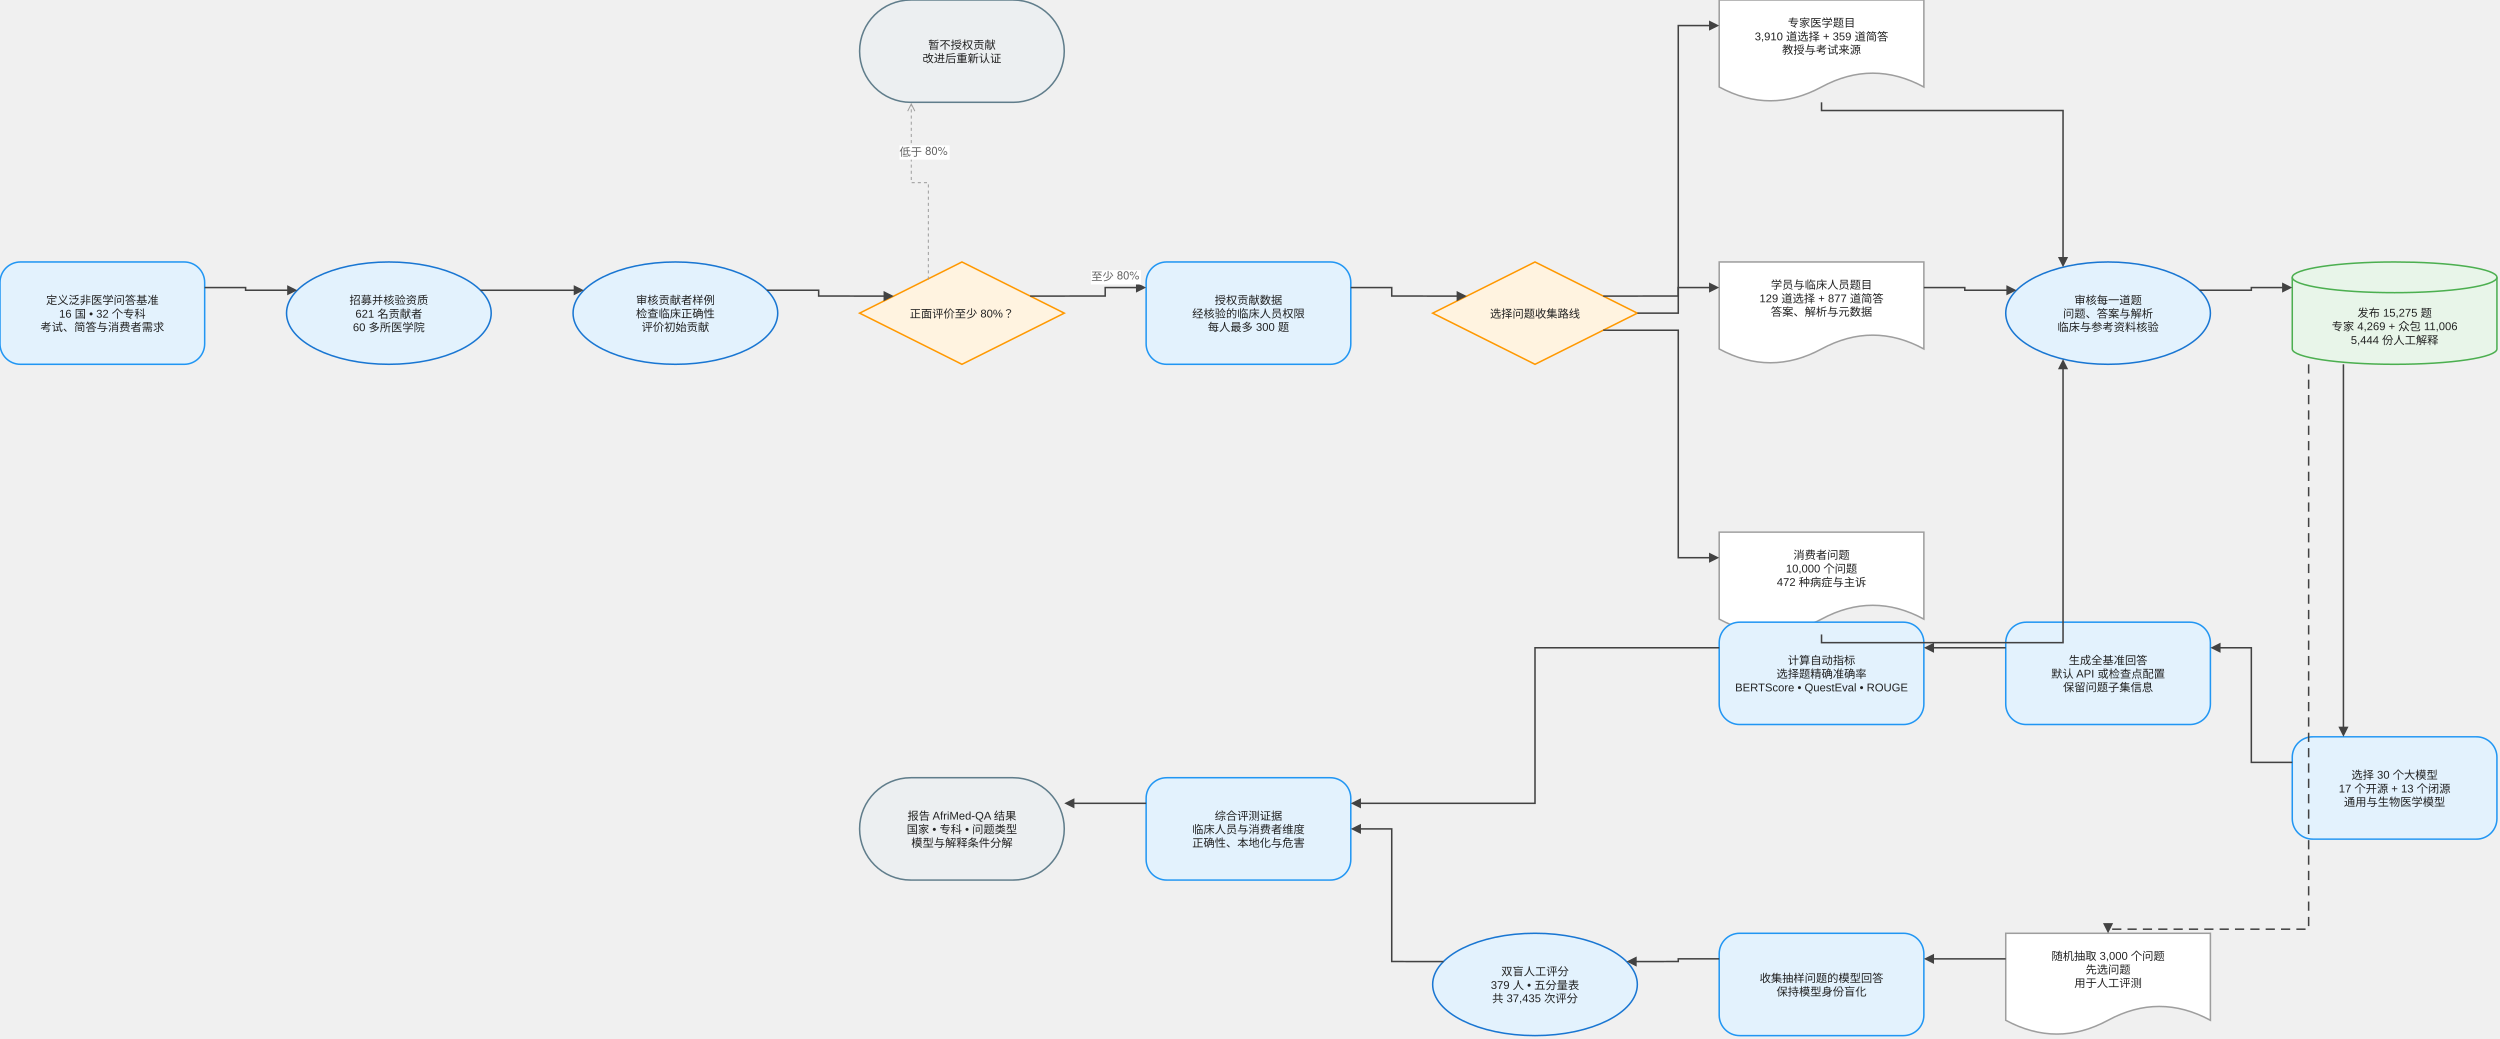
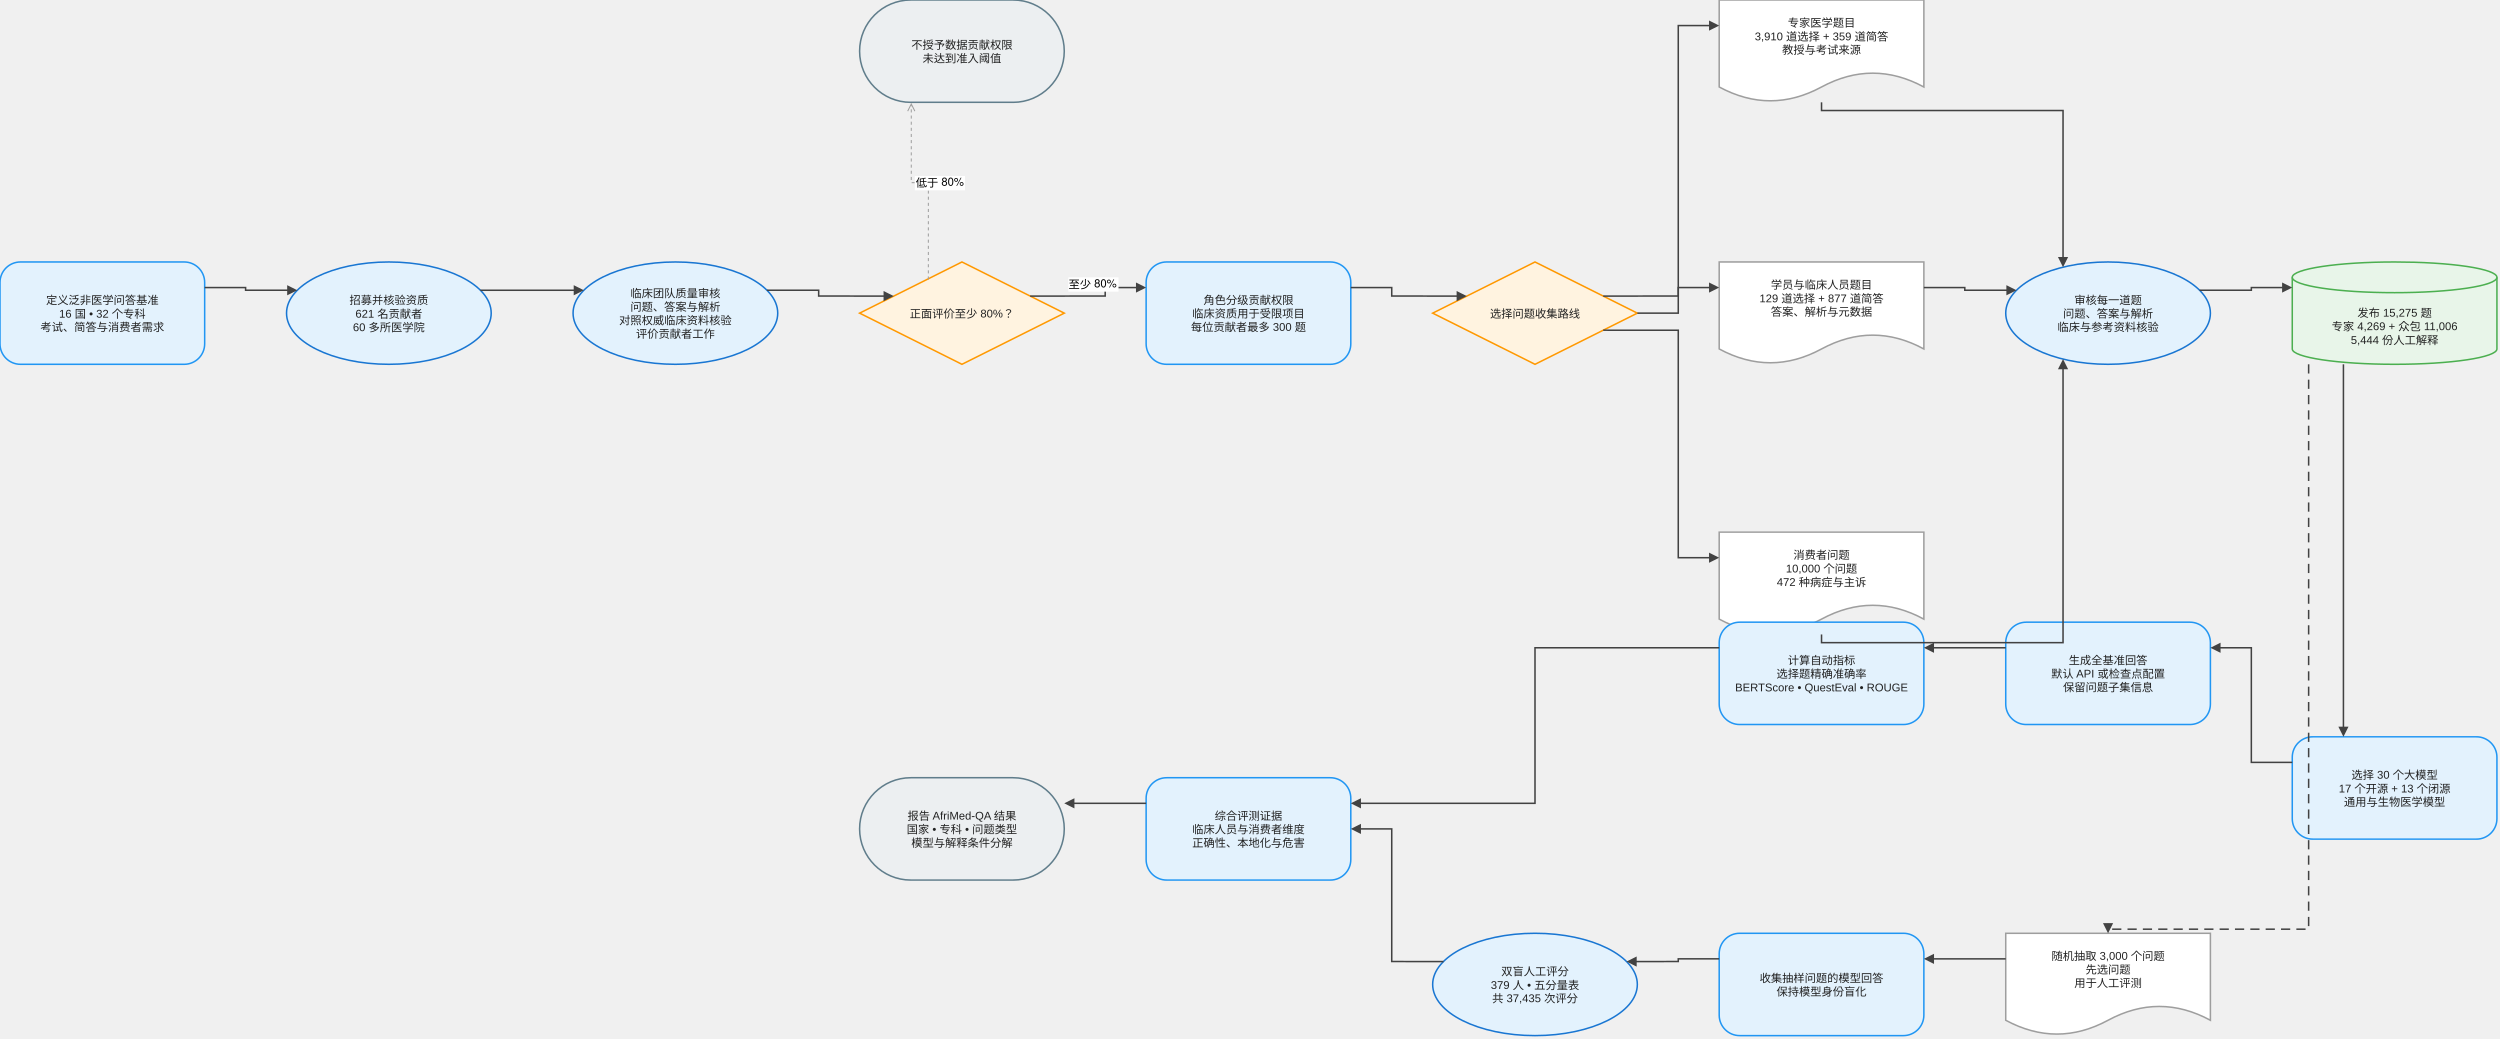
<svg xmlns="http://www.w3.org/2000/svg" style="background: transparent; background-color: transparent; color-scheme: light;" version="1.1" width="2443px" height="1015px" viewBox="0 0 2443 1015">
  <defs />
  <g>
    <g data-cell-id="0">
      <g data-cell-id="1">
        <g data-cell-id="2">
          <g>
            <rect x="0" y="256" width="200" height="100" rx="20" ry="20" fill="#e3f2fd" stroke="#2196f3" stroke-width="1.5" pointer-events="all" style="fill: rgb(227, 242, 253); stroke: rgb(33, 150, 243);" />
          </g>
          <g>
            <g fill="#212121" font-family="Arial, Helvetica, sans-serif" text-anchor="middle" data-blockTextHeight="39.599999999999994" font-size="11px" style="fill: rgb(33, 33, 33);">
              <g transform="translate(100,286.2) scale(1)">
                <text y="11" data-line-font-size="11" x="0">
                  <tspan>定义泛非医学问答基准</tspan>
                </text>
                <text y="24.2" data-line-font-size="11" x="0">
                  <tspan>16 国 • 32 个专科</tspan>
                </text>
                <text y="37.4" data-line-font-size="11" x="0">
                  <tspan>考试、简答与消费者需求</tspan>
                </text>
              </g>
            </g>
          </g>
        </g>
        <g data-cell-id="3">
          <g>
            <ellipse cx="380" cy="306" rx="100" ry="50" fill="#e3f2fd" stroke="#1976d2" stroke-width="1.5" pointer-events="all" style="fill: rgb(227, 242, 253); stroke: rgb(25, 118, 210);" />
          </g>
          <g>
            <g fill="#212121" font-family="Arial, Helvetica, sans-serif" text-anchor="middle" data-blockTextHeight="39.599999999999994" font-size="11px" style="fill: rgb(33, 33, 33);">
              <g transform="translate(380,286.2) scale(1)">
                <text y="11" data-line-font-size="11" x="0">
                  <tspan>招募并核验资质</tspan>
                </text>
                <text y="24.2" data-line-font-size="11" x="0">
                  <tspan>621 名贡献者</tspan>
                </text>
                <text y="37.4" data-line-font-size="11" x="0">
                  <tspan>60 多所医学院</tspan>
                </text>
              </g>
            </g>
          </g>
        </g>
        <g data-cell-id="4">
          <g>
            <ellipse cx="660" cy="306" rx="100" ry="50" fill="#e3f2fd" stroke="#1976d2" stroke-width="1.5" pointer-events="all" style="fill: rgb(227, 242, 253); stroke: rgb(25, 118, 210);" />
          </g>
          <g>
-             <g fill="#212121" font-family="Arial, Helvetica, sans-serif" text-anchor="middle" data-blockTextHeight="39.599999999999994" font-size="11px" style="fill: rgb(33, 33, 33);">
-               <g transform="translate(660,286.2) scale(1)">
-                 <text y="11" data-line-font-size="11" x="0">
-                   <tspan>审核贡献者样例</tspan>
-                 </text>
-                 <text y="24.2" data-line-font-size="11" x="0">
-                   <tspan>检查临床正确性</tspan>
-                 </text>
-                 <text y="37.4" data-line-font-size="11" x="0">
-                   <tspan>评价初始贡献</tspan>
+             <g fill="#212121" font-family="Arial, Helvetica, sans-serif" text-anchor="middle" data-blockTextHeight="52.8" font-size="11px" style="fill: rgb(33, 33, 33);">
+               <g transform="translate(660,279.6) scale(1)">
+                 <text y="11" data-line-font-size="11" x="0">
+                   <tspan>临床团队质量审核</tspan>
+                 </text>
+                 <text y="24.2" data-line-font-size="11" x="0">
+                   <tspan>问题、答案与解析</tspan>
+                 </text>
+                 <text y="37.4" data-line-font-size="11" x="0">
+                   <tspan>对照权威临床资料核验</tspan>
+                 </text>
+                 <text y="50.6" data-line-font-size="11" x="0">
+                   <tspan>评价贡献者工作</tspan>
                </text>
              </g>
            </g>
          </g>
        </g>
        <g data-cell-id="5">
          <g>
            <path d="M 940 256 L 1040 306 L 940 356 L 840 306 Z" fill="#fff3e0" stroke="#ff9800" stroke-width="1.5" stroke-miterlimit="10" pointer-events="all" style="fill: rgb(255, 243, 224); stroke: rgb(255, 152, 0);" />
          </g>
          <g>
            <g fill="#212121" font-family="Arial, Helvetica, sans-serif" text-anchor="middle" font-size="11px" style="fill: rgb(33, 33, 33);">
              <g transform="translate(940,310.5) scale(1)">
                <text>
                  <tspan>正面评价至少 80%？</tspan>
                </text>
              </g>
            </g>
          </g>
        </g>
        <g data-cell-id="6">
          <g>
            <rect x="840" y="0" width="200" height="100" rx="50" ry="50" fill="#eceff1" stroke="#607d8b" stroke-width="1.5" pointer-events="all" style="fill: rgb(236, 239, 241); stroke: rgb(96, 125, 139);" />
          </g>
          <g>
            <g fill="#212121" font-family="Arial, Helvetica, sans-serif" text-anchor="middle" data-blockTextHeight="26.4" font-size="11px" style="fill: rgb(33, 33, 33);">
              <g transform="translate(940,36.8) scale(1)">
                <text y="11" data-line-font-size="11" x="0">
-                   <tspan>暂不授权贡献</tspan>
-                 </text>
-                 <text y="24.2" data-line-font-size="11" x="0">
-                   <tspan>改进后重新认证</tspan>
+                   <tspan>不授予数据贡献权限</tspan>
+                 </text>
+                 <text y="24.2" data-line-font-size="11" x="0">
+                   <tspan>未达到准入阈值</tspan>
                </text>
              </g>
            </g>
          </g>
        </g>
        <g data-cell-id="7">
          <g>
            <rect x="1120" y="256" width="200" height="100" rx="20" ry="20" fill="#e3f2fd" stroke="#2196f3" stroke-width="1.5" pointer-events="all" style="fill: rgb(227, 242, 253); stroke: rgb(33, 150, 243);" />
          </g>
          <g>
            <g fill="#212121" font-family="Arial, Helvetica, sans-serif" text-anchor="middle" data-blockTextHeight="39.599999999999994" font-size="11px" style="fill: rgb(33, 33, 33);">
              <g transform="translate(1220,286.2) scale(1)">
                <text y="11" data-line-font-size="11" x="0">
-                   <tspan>授权贡献数据</tspan>
-                 </text>
-                 <text y="24.2" data-line-font-size="11" x="0">
-                   <tspan>经核验的临床人员权限</tspan>
-                 </text>
-                 <text y="37.4" data-line-font-size="11" x="0">
-                   <tspan>每人最多 300 题</tspan>
+                   <tspan>角色分级贡献权限</tspan>
+                 </text>
+                 <text y="24.2" data-line-font-size="11" x="0">
+                   <tspan>临床资质用于受限项目</tspan>
+                 </text>
+                 <text y="37.4" data-line-font-size="11" x="0">
+                   <tspan>每位贡献者最多 300 题</tspan>
                </text>
              </g>
            </g>
          </g>
        </g>
        <g data-cell-id="8">
          <g>
            <path d="M 1500 256 L 1600 306 L 1500 356 L 1400 306 Z" fill="#fff3e0" stroke="#ff9800" stroke-width="1.5" stroke-miterlimit="10" pointer-events="all" style="fill: rgb(255, 243, 224); stroke: rgb(255, 152, 0);" />
          </g>
          <g>
            <g fill="#212121" font-family="Arial, Helvetica, sans-serif" text-anchor="middle" font-size="11px" style="fill: rgb(33, 33, 33);">
              <g transform="translate(1500,310.5) scale(1)">
                <text>
                  <tspan>选择问题收集路线</tspan>
                </text>
              </g>
            </g>
          </g>
        </g>
        <g data-cell-id="9">
          <g>
            <path d="M 1680 0 L 1880 0 L 1880 85 Q 1830 58 1780 85 Q 1730 112 1680 85 L 1680 15 Z" fill="#ffffff" stroke="#9e9e9e" stroke-width="1.5" stroke-miterlimit="10" pointer-events="all" style="fill: rgb(255, 255, 255); stroke: rgb(158, 158, 158);" />
          </g>
          <g>
            <g fill="#212121" font-family="Arial, Helvetica, sans-serif" text-anchor="middle" data-blockTextHeight="39.599999999999994" font-size="11px" style="fill: rgb(33, 33, 33);">
              <g transform="translate(1780,15.2) scale(1)">
                <text y="11" data-line-font-size="11" x="0">
                  <tspan>专家医学题目</tspan>
                </text>
                <text y="24.2" data-line-font-size="11" x="0">
                  <tspan>3,910 道选择 + 359 道简答</tspan>
                </text>
                <text y="37.4" data-line-font-size="11" x="0">
                  <tspan>教授与考试来源</tspan>
                </text>
              </g>
            </g>
          </g>
        </g>
        <g data-cell-id="10">
          <g>
            <path d="M 1680 256 L 1880 256 L 1880 341 Q 1830 314 1780 341 Q 1730 368 1680 341 L 1680 271 Z" fill="#ffffff" stroke="#9e9e9e" stroke-width="1.5" stroke-miterlimit="10" pointer-events="all" style="fill: rgb(255, 255, 255); stroke: rgb(158, 158, 158);" />
          </g>
          <g>
            <g fill="#212121" font-family="Arial, Helvetica, sans-serif" text-anchor="middle" data-blockTextHeight="39.599999999999994" font-size="11px" style="fill: rgb(33, 33, 33);">
              <g transform="translate(1780,271.2) scale(1)">
                <text y="11" data-line-font-size="11" x="0">
                  <tspan>学员与临床人员题目</tspan>
                </text>
                <text y="24.2" data-line-font-size="11" x="0">
                  <tspan>129 道选择 + 877 道简答</tspan>
                </text>
                <text y="37.4" data-line-font-size="11" x="0">
                  <tspan>答案、解析与元数据</tspan>
                </text>
              </g>
            </g>
          </g>
        </g>
        <g data-cell-id="11">
          <g>
            <path d="M 1680 520 L 1880 520 L 1880 605 Q 1830 578 1780 605 Q 1730 632 1680 605 L 1680 535 Z" fill="#ffffff" stroke="#9e9e9e" stroke-width="1.5" stroke-miterlimit="10" pointer-events="all" style="fill: rgb(255, 255, 255); stroke: rgb(158, 158, 158);" />
          </g>
          <g>
            <g fill="#212121" font-family="Arial, Helvetica, sans-serif" text-anchor="middle" data-blockTextHeight="39.599999999999994" font-size="11px" style="fill: rgb(33, 33, 33);">
              <g transform="translate(1780,535.2) scale(1)">
                <text y="11" data-line-font-size="11" x="0">
                  <tspan>消费者问题</tspan>
                </text>
                <text y="24.2" data-line-font-size="11" x="0">
                  <tspan>10,000 个问题</tspan>
                </text>
                <text y="37.4" data-line-font-size="11" x="0">
                  <tspan>472 种病症与主诉</tspan>
                </text>
              </g>
            </g>
          </g>
        </g>
        <g data-cell-id="12">
          <g>
            <ellipse cx="2060" cy="306" rx="100" ry="50" fill="#e3f2fd" stroke="#1976d2" stroke-width="1.5" pointer-events="all" style="fill: rgb(227, 242, 253); stroke: rgb(25, 118, 210);" />
          </g>
          <g>
            <g fill="#212121" font-family="Arial, Helvetica, sans-serif" text-anchor="middle" data-blockTextHeight="39.599999999999994" font-size="11px" style="fill: rgb(33, 33, 33);">
              <g transform="translate(2060,286.2) scale(1)">
                <text y="11" data-line-font-size="11" x="0">
                  <tspan>审核每一道题</tspan>
                </text>
                <text y="24.2" data-line-font-size="11" x="0">
                  <tspan>问题、答案与解析</tspan>
                </text>
                <text y="37.4" data-line-font-size="11" x="0">
                  <tspan>临床与参考资料核验</tspan>
                </text>
              </g>
            </g>
          </g>
        </g>
        <g data-cell-id="13">
          <g>
            <path d="M 2240 271 C 2240 262.72 2284.77 256 2340 256 C 2366.52 256 2391.96 257.58 2410.71 260.39 C 2429.46 263.21 2440 267.02 2440 271 L 2440 341 C 2440 349.28 2395.23 356 2340 356 C 2284.77 356 2240 349.28 2240 341 Z" fill="#e8f5e9" stroke="#4caf50" stroke-width="1.5" stroke-miterlimit="10" pointer-events="all" style="fill: rgb(232, 245, 233); stroke: rgb(76, 175, 80);" />
            <path d="M 2440 271 C 2440 279.28 2395.23 286 2340 286 C 2284.77 286 2240 279.28 2240 271" fill="none" stroke="#4caf50" stroke-width="1.5" stroke-miterlimit="10" pointer-events="all" style="stroke: rgb(76, 175, 80);" />
          </g>
          <g>
            <g fill="#212121" font-family="Arial, Helvetica, sans-serif" text-anchor="middle" data-blockTextHeight="39.599999999999994" font-size="11px" style="fill: rgb(33, 33, 33);">
              <g transform="translate(2340,298.7) scale(1)">
                <text y="11" data-line-font-size="11" x="0">
                  <tspan>发布 15,275 题</tspan>
                </text>
                <text y="24.2" data-line-font-size="11" x="0">
                  <tspan>专家 4,269 + 众包 11,006</tspan>
                </text>
                <text y="37.4" data-line-font-size="11" x="0">
                  <tspan>5,444 份人工解释</tspan>
                </text>
              </g>
            </g>
          </g>
        </g>
        <g data-cell-id="14">
          <g>
            <rect x="2240" y="720" width="200" height="100" rx="20" ry="20" fill="#e3f2fd" stroke="#2196f3" stroke-width="1.5" pointer-events="all" style="fill: rgb(227, 242, 253); stroke: rgb(33, 150, 243);" />
          </g>
          <g>
            <g fill="#212121" font-family="Arial, Helvetica, sans-serif" text-anchor="middle" data-blockTextHeight="39.599999999999994" font-size="11px" style="fill: rgb(33, 33, 33);">
              <g transform="translate(2340,750.2) scale(1)">
                <text y="11" data-line-font-size="11" x="0">
                  <tspan>选择 30 个大模型</tspan>
                </text>
                <text y="24.2" data-line-font-size="11" x="0">
                  <tspan>17 个开源 + 13 个闭源</tspan>
                </text>
                <text y="37.4" data-line-font-size="11" x="0">
                  <tspan>通用与生物医学模型</tspan>
                </text>
              </g>
            </g>
          </g>
        </g>
        <g data-cell-id="15">
          <g>
            <rect x="1960" y="608" width="200" height="100" rx="20" ry="20" fill="#e3f2fd" stroke="#2196f3" stroke-width="1.5" pointer-events="all" style="fill: rgb(227, 242, 253); stroke: rgb(33, 150, 243);" />
          </g>
          <g>
            <g fill="#212121" font-family="Arial, Helvetica, sans-serif" text-anchor="middle" data-blockTextHeight="39.599999999999994" font-size="11px" style="fill: rgb(33, 33, 33);">
              <g transform="translate(2060,638.2) scale(1)">
                <text y="11" data-line-font-size="11" x="0">
                  <tspan>生成全基准回答</tspan>
                </text>
                <text y="24.2" data-line-font-size="11" x="0">
                  <tspan>默认 API 或检查点配置</tspan>
                </text>
                <text y="37.4" data-line-font-size="11" x="0">
                  <tspan>保留问题子集信息</tspan>
                </text>
              </g>
            </g>
          </g>
        </g>
        <g data-cell-id="16">
          <g>
            <rect x="1680" y="608" width="200" height="100" rx="20" ry="20" fill="#e3f2fd" stroke="#2196f3" stroke-width="1.5" pointer-events="all" style="fill: rgb(227, 242, 253); stroke: rgb(33, 150, 243);" />
          </g>
          <g>
            <g fill="#212121" font-family="Arial, Helvetica, sans-serif" text-anchor="middle" data-blockTextHeight="39.599999999999994" font-size="11px" style="fill: rgb(33, 33, 33);">
              <g transform="translate(1780,638.2) scale(1)">
                <text y="11" data-line-font-size="11" x="0">
                  <tspan>计算自动指标</tspan>
                </text>
                <text y="24.2" data-line-font-size="11" x="0">
                  <tspan>选择题精确准确率</tspan>
                </text>
                <text y="37.4" data-line-font-size="11" x="0">
                  <tspan>BERTScore • QuestEval • ROUGE</tspan>
                </text>
              </g>
            </g>
          </g>
        </g>
        <g data-cell-id="17">
          <g>
            <path d="M 1960 912 L 2160 912 L 2160 997 Q 2110 970 2060 997 Q 2010 1024 1960 997 L 1960 927 Z" fill="#ffffff" stroke="#9e9e9e" stroke-width="1.5" stroke-miterlimit="10" pointer-events="all" style="fill: rgb(255, 255, 255); stroke: rgb(158, 158, 158);" />
          </g>
          <g>
            <g fill="#212121" font-family="Arial, Helvetica, sans-serif" text-anchor="middle" data-blockTextHeight="39.599999999999994" font-size="11px" style="fill: rgb(33, 33, 33);">
              <g transform="translate(2060,927.2) scale(1)">
                <text y="11" data-line-font-size="11" x="0">
                  <tspan>随机抽取 3,000 个问题</tspan>
                </text>
                <text y="24.2" data-line-font-size="11" x="0">
                  <tspan>先选问题</tspan>
                </text>
                <text y="37.4" data-line-font-size="11" x="0">
                  <tspan>用于人工评测</tspan>
                </text>
              </g>
            </g>
          </g>
        </g>
        <g data-cell-id="18">
          <g>
            <rect x="1680" y="912" width="200" height="100" rx="20" ry="20" fill="#e3f2fd" stroke="#2196f3" stroke-width="1.5" pointer-events="all" style="fill: rgb(227, 242, 253); stroke: rgb(33, 150, 243);" />
          </g>
          <g>
            <g fill="#212121" font-family="Arial, Helvetica, sans-serif" text-anchor="middle" data-blockTextHeight="26.4" font-size="11px" style="fill: rgb(33, 33, 33);">
              <g transform="translate(1780,948.8) scale(1)">
                <text y="11" data-line-font-size="11" x="0">
                  <tspan>收集抽样问题的模型回答</tspan>
                </text>
                <text y="24.2" data-line-font-size="11" x="0">
                  <tspan>保持模型身份盲化</tspan>
                </text>
              </g>
            </g>
          </g>
        </g>
        <g data-cell-id="19">
          <g>
            <ellipse cx="1500" cy="962" rx="100" ry="50" fill="#e3f2fd" stroke="#1976d2" stroke-width="1.5" pointer-events="all" style="fill: rgb(227, 242, 253); stroke: rgb(25, 118, 210);" />
          </g>
          <g>
            <g fill="#212121" font-family="Arial, Helvetica, sans-serif" text-anchor="middle" data-blockTextHeight="39.599999999999994" font-size="11px" style="fill: rgb(33, 33, 33);">
              <g transform="translate(1500,942.2) scale(1)">
                <text y="11" data-line-font-size="11" x="0">
                  <tspan>双盲人工评分</tspan>
                </text>
                <text y="24.2" data-line-font-size="11" x="0">
                  <tspan>379 人 • 五分量表</tspan>
                </text>
                <text y="37.4" data-line-font-size="11" x="0">
                  <tspan>共 37,435 次评分</tspan>
                </text>
              </g>
            </g>
          </g>
        </g>
        <g data-cell-id="20">
          <g>
            <rect x="1120" y="760" width="200" height="100" rx="20" ry="20" fill="#e3f2fd" stroke="#2196f3" stroke-width="1.5" pointer-events="all" style="fill: rgb(227, 242, 253); stroke: rgb(33, 150, 243);" />
          </g>
          <g>
            <g fill="#212121" font-family="Arial, Helvetica, sans-serif" text-anchor="middle" data-blockTextHeight="39.599999999999994" font-size="11px" style="fill: rgb(33, 33, 33);">
              <g transform="translate(1220,790.2) scale(1)">
                <text y="11" data-line-font-size="11" x="0">
                  <tspan>综合评测证据</tspan>
                </text>
                <text y="24.2" data-line-font-size="11" x="0">
                  <tspan>临床人员与消费者维度</tspan>
                </text>
                <text y="37.4" data-line-font-size="11" x="0">
                  <tspan>正确性、本地化与危害</tspan>
                </text>
              </g>
            </g>
          </g>
        </g>
        <g data-cell-id="21">
          <g>
            <rect x="840" y="760" width="200" height="100" rx="50" ry="50" fill="#eceff1" stroke="#607d8b" stroke-width="1.5" pointer-events="all" style="fill: rgb(236, 239, 241); stroke: rgb(96, 125, 139);" />
          </g>
          <g>
            <g fill="#212121" font-family="Arial, Helvetica, sans-serif" text-anchor="middle" data-blockTextHeight="39.599999999999994" font-size="11px" style="fill: rgb(33, 33, 33);">
              <g transform="translate(940,790.2) scale(1)">
                <text y="11" data-line-font-size="11" x="0">
                  <tspan>报告 AfriMed-QA 结果</tspan>
                </text>
                <text y="24.2" data-line-font-size="11" x="0">
                  <tspan>国家 • 专科 • 问题类型</tspan>
                </text>
                <text y="37.4" data-line-font-size="11" x="0">
                  <tspan>模型与解释条件分解</tspan>
                </text>
              </g>
            </g>
          </g>
        </g>
        <g data-cell-id="22">
          <g>
            <path d="M 200 281 L 240 281 L 240 283.6 L 281.38 283.63" fill="none" stroke="#424242" stroke-width="1.5" stroke-miterlimit="10" pointer-events="stroke" style="stroke: rgb(66, 66, 66);" />
            <path d="M 288.88 283.64 L 281.38 287.38 L 281.38 279.88 Z" fill="#424242" stroke="#424242" stroke-width="1.5" stroke-miterlimit="10" pointer-events="all" style="fill: rgb(66, 66, 66); stroke: rgb(66, 66, 66);" />
          </g>
        </g>
        <g data-cell-id="23">
          <g>
            <path d="M 469.44 283.64 L 561.38 283.64" fill="none" stroke="#424242" stroke-width="1.5" stroke-miterlimit="10" pointer-events="stroke" style="stroke: rgb(66, 66, 66);" />
            <path d="M 568.88 283.64 L 561.38 287.39 L 561.38 279.89 Z" fill="#424242" stroke="#424242" stroke-width="1.5" stroke-miterlimit="10" pointer-events="all" style="fill: rgb(66, 66, 66); stroke: rgb(66, 66, 66);" />
          </g>
        </g>
        <g data-cell-id="24">
          <g>
            <path d="M 749.44 283.64 L 800 283.6 L 800 289.3 L 864.16 289.33" fill="none" stroke="#424242" stroke-width="1.5" stroke-miterlimit="10" pointer-events="stroke" style="stroke: rgb(66, 66, 66);" />
            <path d="M 871.66 289.33 L 864.15 293.08 L 864.16 285.58 Z" fill="#424242" stroke="#424242" stroke-width="1.5" stroke-miterlimit="10" pointer-events="all" style="fill: rgb(66, 66, 66); stroke: rgb(66, 66, 66);" />
          </g>
        </g>
        <g data-cell-id="25">
          <g transform="translate(0.5,0.5)">
            <path d="M 906.67 272.67 L 906.7 178 L 890 178 L 890 102.24" fill="none" stroke="#9e9e9e" stroke-miterlimit="10" stroke-dasharray="3 3" pointer-events="stroke" style="stroke: rgb(158, 158, 158);" />
            <path d="M 893.5 108.12 L 890 101.12 L 886.5 108.12" fill="none" stroke="#9e9e9e" stroke-miterlimit="10" pointer-events="all" style="stroke: rgb(158, 158, 158);" />
          </g>
-           <g data-cell-id="26">
-             <g>
-               <g fill="#616161" font-family="Helvetica" text-anchor="middle" font-size="11px" style="fill: rgb(97, 97, 97);">
-                 <rect fill="#ffffff" stroke="none" x="879" y="142" width="49" height="14" stroke-width="0" style="fill: #ffffff;" />
-                 <text x="902.5" y="152.37">低于 80%</text>
-               </g>
+           <g>
+             <g fill="#000000" font-family="Helvetica" text-anchor="middle" font-size="11px" style="fill: rgb(0, 0, 0);">
+               <rect fill="#ffffff" stroke="none" x="894" y="172" width="49" height="14" stroke-width="0" style="fill: #ffffff;" />
+               <text x="918.37" y="182.5">低于 80%</text>
            </g>
          </g>
        </g>
        <g data-cell-id="27">
          <g>
            <path d="M 1006.67 289.33 L 1080 289.3 L 1080 281 L 1110.82 281" fill="none" stroke="#424242" stroke-width="1.5" stroke-miterlimit="10" pointer-events="stroke" style="stroke: rgb(66, 66, 66);" />
            <path d="M 1118.32 281 L 1110.82 284.75 L 1110.82 277.25 Z" fill="#424242" stroke="#424242" stroke-width="1.5" stroke-miterlimit="10" pointer-events="all" style="fill: rgb(66, 66, 66); stroke: rgb(66, 66, 66);" />
          </g>
-           <g data-cell-id="28">
-             <g>
-               <g fill="#616161" font-family="Helvetica" text-anchor="middle" font-size="11px" style="fill: rgb(97, 97, 97);">
-                 <rect fill="#ffffff" stroke="none" x="1066" y="264" width="49" height="14" stroke-width="0" style="fill: #ffffff;" />
-                 <text x="1089.87" y="274">至少 80%</text>
-               </g>
+           <g>
+             <g fill="#000000" font-family="Helvetica" text-anchor="middle" font-size="11px" style="fill: rgb(0, 0, 0);">
+               <rect fill="#ffffff" stroke="none" x="1044" y="271" width="49" height="14" stroke-width="0" style="fill: #ffffff;" />
+               <text x="1067.67" y="281.81">至少 80%</text>
            </g>
          </g>
        </g>
        <g data-cell-id="29">
          <g>
            <path d="M 1320 281 L 1360 281 L 1360 289.3 L 1424.16 289.33" fill="none" stroke="#424242" stroke-width="1.5" stroke-miterlimit="10" pointer-events="stroke" style="stroke: rgb(66, 66, 66);" />
            <path d="M 1431.66 289.33 L 1424.15 293.08 L 1424.16 285.58 Z" fill="#424242" stroke="#424242" stroke-width="1.5" stroke-miterlimit="10" pointer-events="all" style="fill: rgb(66, 66, 66); stroke: rgb(66, 66, 66);" />
          </g>
        </g>
        <g data-cell-id="30">
          <g>
            <path d="M 1566.67 289.33 L 1640 289.3 L 1640 25 L 1670.82 25" fill="none" stroke="#424242" stroke-width="1.5" stroke-miterlimit="10" pointer-events="stroke" style="stroke: rgb(66, 66, 66);" />
            <path d="M 1678.32 25 L 1670.82 28.75 L 1670.82 21.25 Z" fill="#424242" stroke="#424242" stroke-width="1.5" stroke-miterlimit="10" pointer-events="all" style="fill: rgb(66, 66, 66); stroke: rgb(66, 66, 66);" />
          </g>
        </g>
        <g data-cell-id="31">
          <g>
            <path d="M 1600 306 L 1640 306 L 1640 281 L 1670.82 281" fill="none" stroke="#424242" stroke-width="1.5" stroke-miterlimit="10" pointer-events="stroke" style="stroke: rgb(66, 66, 66);" />
            <path d="M 1678.32 281 L 1670.82 284.75 L 1670.82 277.25 Z" fill="#424242" stroke="#424242" stroke-width="1.5" stroke-miterlimit="10" pointer-events="all" style="fill: rgb(66, 66, 66); stroke: rgb(66, 66, 66);" />
          </g>
        </g>
        <g data-cell-id="32">
          <g>
            <path d="M 1566.67 322.67 L 1640 322.7 L 1640 545 L 1670.82 545" fill="none" stroke="#424242" stroke-width="1.5" stroke-miterlimit="10" pointer-events="stroke" style="stroke: rgb(66, 66, 66);" />
            <path d="M 1678.32 545 L 1670.82 548.75 L 1670.82 541.25 Z" fill="#424242" stroke="#424242" stroke-width="1.5" stroke-miterlimit="10" pointer-events="all" style="fill: rgb(66, 66, 66); stroke: rgb(66, 66, 66);" />
          </g>
        </g>
        <g data-cell-id="33">
          <g>
            <path d="M 1780 100 L 1780 108 L 2016 108 L 2016 251.92" fill="none" stroke="#424242" stroke-width="1.5" stroke-miterlimit="10" pointer-events="stroke" style="stroke: rgb(66, 66, 66);" />
            <path d="M 2016 259.42 L 2012.25 251.92 L 2019.75 251.92 Z" fill="#424242" stroke="#424242" stroke-width="1.5" stroke-miterlimit="10" pointer-events="all" style="fill: rgb(66, 66, 66); stroke: rgb(66, 66, 66);" />
          </g>
        </g>
        <g data-cell-id="34">
          <g>
            <path d="M 1880 281 L 1920 281 L 1920 283.6 L 1961.38 283.63" fill="none" stroke="#424242" stroke-width="1.5" stroke-miterlimit="10" pointer-events="stroke" style="stroke: rgb(66, 66, 66);" />
            <path d="M 1968.88 283.64 L 1961.38 287.38 L 1961.38 279.88 Z" fill="#424242" stroke="#424242" stroke-width="1.5" stroke-miterlimit="10" pointer-events="all" style="fill: rgb(66, 66, 66); stroke: rgb(66, 66, 66);" />
          </g>
        </g>
        <g data-cell-id="35">
          <g>
            <path d="M 1780 620 L 1780 628 L 2016 628 L 2016 360.08" fill="none" stroke="#424242" stroke-width="1.5" stroke-miterlimit="10" pointer-events="stroke" style="stroke: rgb(66, 66, 66);" />
            <path d="M 2016 352.58 L 2019.75 360.08 L 2012.25 360.08 Z" fill="#424242" stroke="#424242" stroke-width="1.5" stroke-miterlimit="10" pointer-events="all" style="fill: rgb(66, 66, 66); stroke: rgb(66, 66, 66);" />
          </g>
        </g>
        <g data-cell-id="36">
          <g>
            <path d="M 2149.44 283.64 L 2200 283.6 L 2200 281 L 2230.82 281" fill="none" stroke="#424242" stroke-width="1.5" stroke-miterlimit="10" pointer-events="stroke" style="stroke: rgb(66, 66, 66);" />
            <path d="M 2238.32 281 L 2230.82 284.75 L 2230.82 277.25 Z" fill="#424242" stroke="#424242" stroke-width="1.5" stroke-miterlimit="10" pointer-events="all" style="fill: rgb(66, 66, 66); stroke: rgb(66, 66, 66);" />
          </g>
        </g>
        <g data-cell-id="37">
          <g>
            <path d="M 2290 356 L 2290 710.82" fill="none" stroke="#424242" stroke-width="1.5" stroke-miterlimit="10" pointer-events="stroke" style="stroke: rgb(66, 66, 66);" />
            <path d="M 2290 718.32 L 2286.25 710.82 L 2293.75 710.82 Z" fill="#424242" stroke="#424242" stroke-width="1.5" stroke-miterlimit="10" pointer-events="all" style="fill: rgb(66, 66, 66); stroke: rgb(66, 66, 66);" />
          </g>
        </g>
        <g data-cell-id="38">
          <g>
            <path d="M 2240 745 L 2200 745 L 2200 633 L 2169.18 633" fill="none" stroke="#424242" stroke-width="1.5" stroke-miterlimit="10" pointer-events="stroke" style="stroke: rgb(66, 66, 66);" />
            <path d="M 2161.68 633 L 2169.18 629.25 L 2169.18 636.75 Z" fill="#424242" stroke="#424242" stroke-width="1.5" stroke-miterlimit="10" pointer-events="all" style="fill: rgb(66, 66, 66); stroke: rgb(66, 66, 66);" />
          </g>
        </g>
        <g data-cell-id="39">
          <g>
            <path d="M 1960 633 L 1889.18 633" fill="none" stroke="#424242" stroke-width="1.5" stroke-miterlimit="10" pointer-events="stroke" style="stroke: rgb(66, 66, 66);" />
            <path d="M 1881.68 633 L 1889.18 629.25 L 1889.18 636.75 Z" fill="#424242" stroke="#424242" stroke-width="1.5" stroke-miterlimit="10" pointer-events="all" style="fill: rgb(66, 66, 66); stroke: rgb(66, 66, 66);" />
          </g>
        </g>
        <g data-cell-id="40">
          <g>
            <path d="M 2256 356 L 2256 908 L 2060 908 L 2060 902.82" fill="none" stroke="#424242" stroke-width="1.5" stroke-miterlimit="10" stroke-dasharray="9 6" pointer-events="stroke" style="stroke: rgb(66, 66, 66);" />
            <path d="M 2060 910.32 L 2056.25 902.82 L 2063.75 902.82 Z" fill="#424242" stroke="#424242" stroke-width="1.5" stroke-miterlimit="10" pointer-events="all" style="fill: rgb(66, 66, 66); stroke: rgb(66, 66, 66);" />
          </g>
        </g>
        <g data-cell-id="41">
          <g>
            <path d="M 1960 937 L 1889.18 937" fill="none" stroke="#424242" stroke-width="1.5" stroke-miterlimit="10" pointer-events="stroke" style="stroke: rgb(66, 66, 66);" />
            <path d="M 1881.68 937 L 1889.18 933.25 L 1889.18 940.75 Z" fill="#424242" stroke="#424242" stroke-width="1.5" stroke-miterlimit="10" pointer-events="all" style="fill: rgb(66, 66, 66); stroke: rgb(66, 66, 66);" />
          </g>
        </g>
        <g data-cell-id="42">
          <g>
            <path d="M 1680 937 L 1640 937 L 1640 939.6 L 1598.62 939.63" fill="none" stroke="#424242" stroke-width="1.5" stroke-miterlimit="10" pointer-events="stroke" style="stroke: rgb(66, 66, 66);" />
            <path d="M 1591.12 939.64 L 1598.62 935.88 L 1598.62 943.38 Z" fill="#424242" stroke="#424242" stroke-width="1.5" stroke-miterlimit="10" pointer-events="all" style="fill: rgb(66, 66, 66); stroke: rgb(66, 66, 66);" />
          </g>
        </g>
        <g data-cell-id="43">
          <g>
            <path d="M 1680 633 L 1500 633 L 1500 785 L 1329.18 785" fill="none" stroke="#424242" stroke-width="1.5" stroke-miterlimit="10" pointer-events="stroke" style="stroke: rgb(66, 66, 66);" />
            <path d="M 1321.68 785 L 1329.18 781.25 L 1329.18 788.75 Z" fill="#424242" stroke="#424242" stroke-width="1.5" stroke-miterlimit="10" pointer-events="all" style="fill: rgb(66, 66, 66); stroke: rgb(66, 66, 66);" />
          </g>
        </g>
        <g data-cell-id="44">
          <g>
            <path d="M 1410.56 939.64 L 1360 939.6 L 1360 810 L 1329.18 810" fill="none" stroke="#424242" stroke-width="1.5" stroke-miterlimit="10" pointer-events="stroke" style="stroke: rgb(66, 66, 66);" />
            <path d="M 1321.68 810 L 1329.18 806.25 L 1329.18 813.75 Z" fill="#424242" stroke="#424242" stroke-width="1.5" stroke-miterlimit="10" pointer-events="all" style="fill: rgb(66, 66, 66); stroke: rgb(66, 66, 66);" />
          </g>
        </g>
        <g data-cell-id="45">
          <g>
            <path d="M 1120 785 L 1049.18 785" fill="none" stroke="#424242" stroke-width="1.5" stroke-miterlimit="10" pointer-events="stroke" style="stroke: rgb(66, 66, 66);" />
            <path d="M 1041.68 785 L 1049.18 781.25 L 1049.18 788.75 Z" fill="#424242" stroke="#424242" stroke-width="1.5" stroke-miterlimit="10" pointer-events="all" style="fill: rgb(66, 66, 66); stroke: rgb(66, 66, 66);" />
          </g>
        </g>
      </g>
    </g>
  </g>
</svg>
